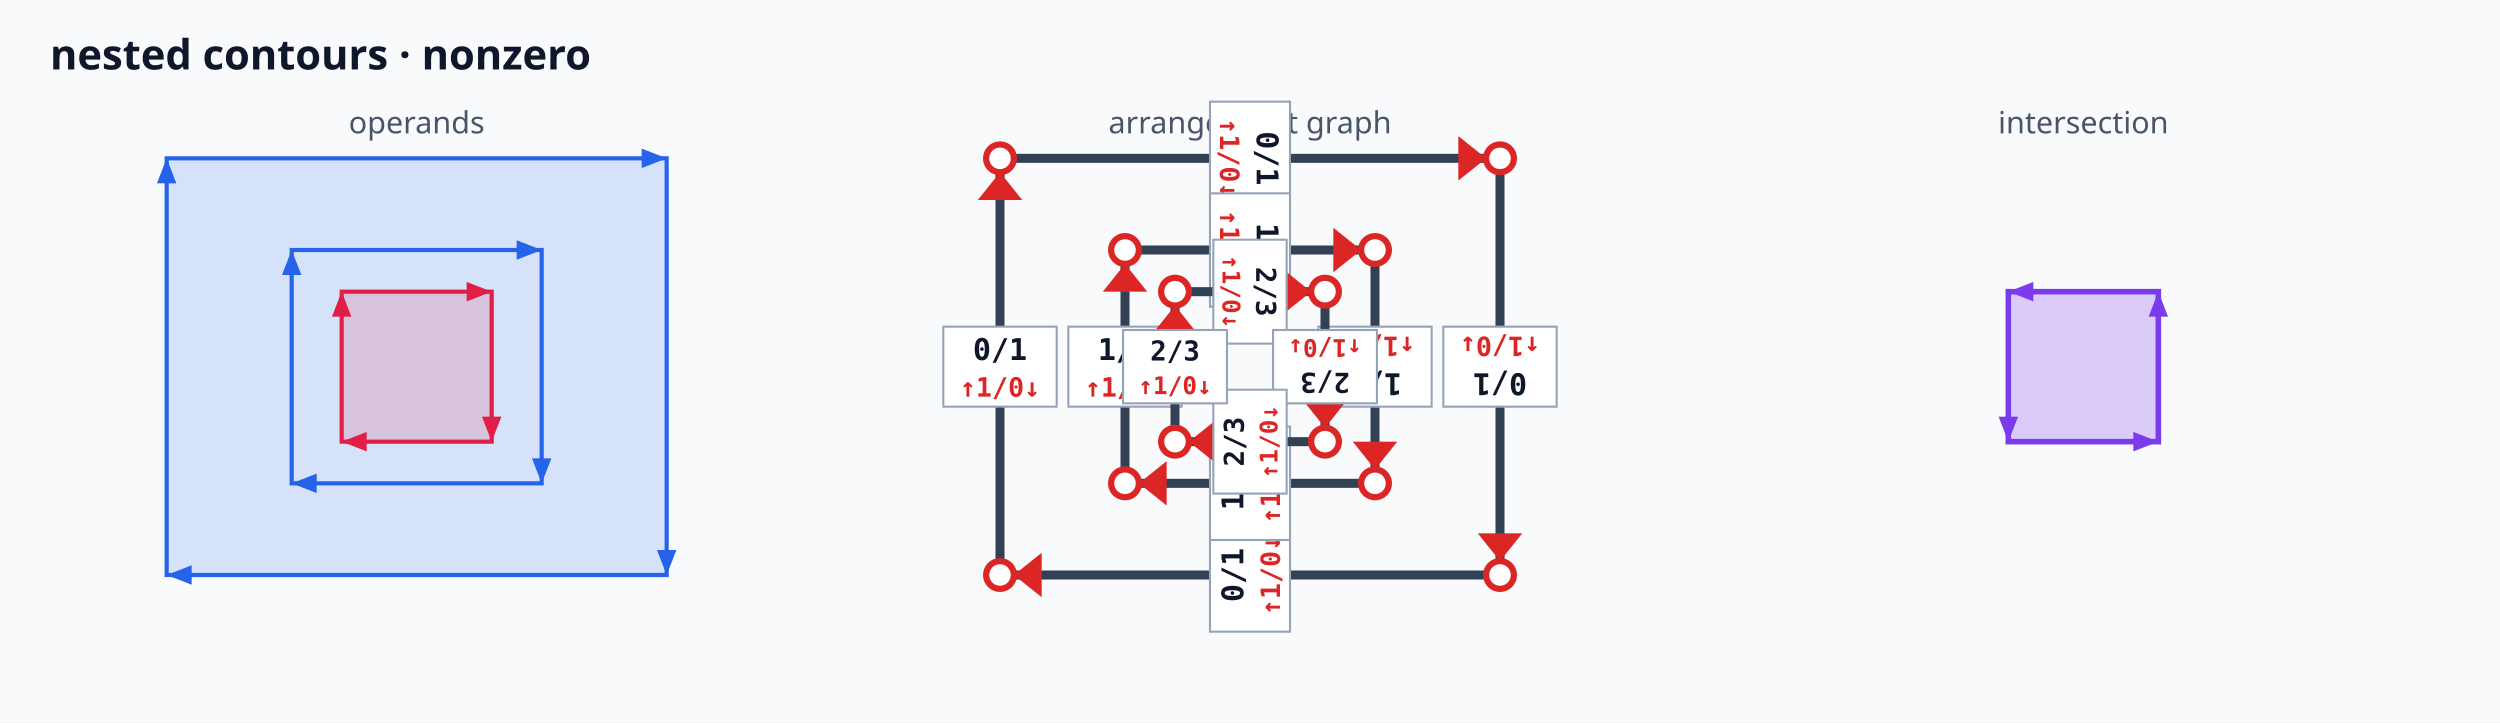
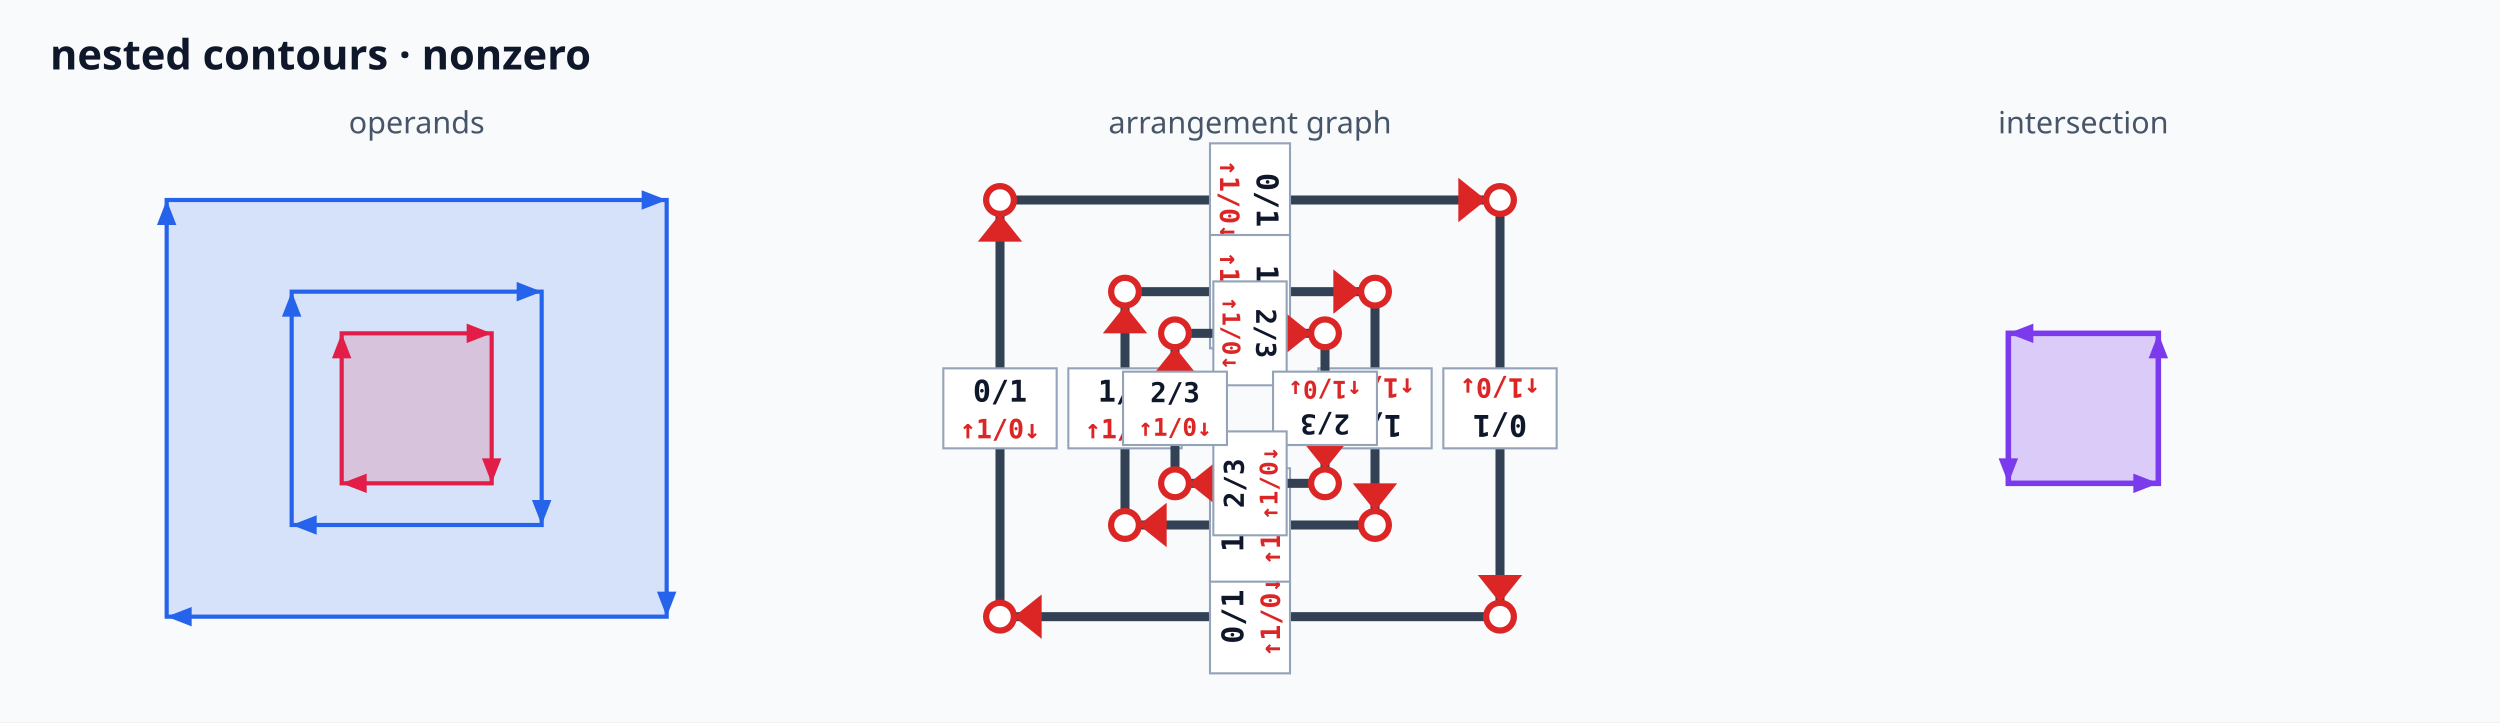
<svg xmlns="http://www.w3.org/2000/svg" viewBox="0 0 900 260" width="900" height="260">
  <rect x="0" y="0" width="900" height="260" style="fill: #f8fafc; stroke: none" />
  <text x="18" y="25" font-size="15" style="fill: #0f172a; font-family: system-ui; font-weight: 600">nested contours · nonzero</text>
  <text x="150" y="48" font-size="11" style="fill: #475569; font-family: system-ui; text-anchor: middle">operands</text>
  <text x="450" y="48" font-size="11" style="fill: #475569; font-family: system-ui; text-anchor: middle">arrangement graph</text>
  <text x="750" y="48" font-size="11" style="fill: #475569; font-family: system-ui; text-anchor: middle">intersection</text>
-   <path d="M 60 57 H 240 V 207 H 60 Z M 105 90 H 195 V 174 H 105 Z" style="fill: #2563eb; fill-opacity: 0.16; fill-rule: nonzero; stroke: #2563eb; stroke-width: 1.5" />
-   <path d="M 123 105 H 177 V 159 H 123 Z" style="fill: #e11d48; fill-opacity: 0.16; fill-rule: nonzero; stroke: #e11d48; stroke-width: 1.5" />
-   <path d="M 777 105 H 723 V 159 H 777 Z" style="fill: #7c3aed; fill-opacity: 0.24; fill-rule: nonzero; stroke: #7c3aed; stroke-width: 2" />
-   <path d="M 240 57 L 231 60.5 V 53.5 Z" style="fill: #2563eb; fill-opacity: 1.0; stroke: none" />
-   <path d="M 240 207 L 236.5 198 H 243.5 Z" style="fill: #2563eb; fill-opacity: 1.0; stroke: none" />
-   <path d="M 60 207 L 69 203.5 V 210.5 Z" style="fill: #2563eb; fill-opacity: 1.0; stroke: none" />
-   <path d="M 60 57 L 63.5 66 H 56.5 Z" style="fill: #2563eb; fill-opacity: 1.0; stroke: none" />
-   <path d="M 195 90 L 186 93.5 V 86.5 Z" style="fill: #2563eb; fill-opacity: 1.0; stroke: none" />
-   <path d="M 195 174 L 191.5 165 H 198.5 Z" style="fill: #2563eb; fill-opacity: 1.0; stroke: none" />
-   <path d="M 105 174 L 114 170.5 V 177.5 Z" style="fill: #2563eb; fill-opacity: 1.0; stroke: none" />
-   <path d="M 105 90 L 108.5 99 H 101.5 Z" style="fill: #2563eb; fill-opacity: 1.0; stroke: none" />
-   <path d="M 177 105 L 168 108.5 V 101.5 Z" style="fill: #e11d48; fill-opacity: 1.0; stroke: none" />
-   <path d="M 177 159 L 173.5 150 H 180.5 Z" style="fill: #e11d48; fill-opacity: 1.0; stroke: none" />
-   <path d="M 123 159 L 132 155.5 V 162.5 Z" style="fill: #e11d48; fill-opacity: 1.0; stroke: none" />
-   <path d="M 123 105 L 126.5 114 H 119.5 Z" style="fill: #e11d48; fill-opacity: 1.0; stroke: none" />
-   <path d="M 360 57 H 540" style="fill: none; stroke: #334155; stroke-width: 3.25" />
-   <path d="M 535 57 L 525 65 V 49 Z" style="fill: #dc2626; fill-opacity: 1.0; stroke: none" />
-   <rect x="429.6" y="42.6" width="40.8" height="28.8" style="fill: #fff; stroke: #94a3b8; stroke-width: 0.75" transform="rotate(90 450 57)" />
-   <text x="450" y="54.6" font-size="10.8" style="fill: #0f172a; font-family: ui-monospace, monospace; font-weight: 700; text-anchor: middle" transform="rotate(90 450 57)">0/1</text>
-   <text x="450" y="67.8" font-size="9.6" style="fill: #dc2626; font-family: ui-monospace, monospace; font-weight: 700; text-anchor: middle" transform="rotate(90 450 57)">↑1/0↓</text>
-   <path d="M 540 57 V 207" style="fill: none; stroke: #334155; stroke-width: 3.25" />
-   <path d="M 540 202 L 532 192 H 548 Z" style="fill: #dc2626; fill-opacity: 1.0; stroke: none" />
-   <rect x="519.6" y="117.6" width="40.8" height="28.8" style="fill: #fff; stroke: #94a3b8; stroke-width: 0.75" transform="rotate(180 540 132)" />
-   <text x="540" y="129.6" font-size="10.8" style="fill: #0f172a; font-family: ui-monospace, monospace; font-weight: 700; text-anchor: middle" transform="rotate(180 540 132)">0/1</text>
-   <text x="540" y="142.8" font-size="9.6" style="fill: #dc2626; font-family: ui-monospace, monospace; font-weight: 700; text-anchor: middle" transform="rotate(180 540 132)">↑1/0↓</text>
-   <path d="M 540 207 H 360" style="fill: none; stroke: #334155; stroke-width: 3.25" />
-   <path d="M 365 207 L 375 199 V 215 Z" style="fill: #dc2626; fill-opacity: 1.0; stroke: none" />
-   <rect x="429.6" y="192.6" width="40.8" height="28.8" style="fill: #fff; stroke: #94a3b8; stroke-width: 0.75" transform="rotate(270 450 207)" />
-   <text x="450" y="204.6" font-size="10.8" style="fill: #0f172a; font-family: ui-monospace, monospace; font-weight: 700; text-anchor: middle" transform="rotate(270 450 207)">0/1</text>
-   <text x="450" y="217.8" font-size="9.6" style="fill: #dc2626; font-family: ui-monospace, monospace; font-weight: 700; text-anchor: middle" transform="rotate(270 450 207)">↑1/0↓</text>
-   <path d="M 360 207 V 57" style="fill: none; stroke: #334155; stroke-width: 3.25" />
-   <path d="M 360 62 L 368 72 H 352 Z" style="fill: #dc2626; fill-opacity: 1.0; stroke: none" />
-   <rect x="339.6" y="117.6" width="40.8" height="28.8" style="fill: #fff; stroke: #94a3b8; stroke-width: 0.75" transform="rotate(0 360 132)" />
-   <text x="360" y="129.6" font-size="10.8" style="fill: #0f172a; font-family: ui-monospace, monospace; font-weight: 700; text-anchor: middle" transform="rotate(0 360 132)">0/1</text>
-   <text x="360" y="142.8" font-size="9.6" style="fill: #dc2626; font-family: ui-monospace, monospace; font-weight: 700; text-anchor: middle" transform="rotate(0 360 132)">↑1/0↓</text>
-   <path d="M 405 90 H 495" style="fill: none; stroke: #334155; stroke-width: 3.25" />
-   <path d="M 490 90 L 480 98 V 82 Z" style="fill: #dc2626; fill-opacity: 1.0; stroke: none" />
-   <rect x="429.6" y="75.6" width="40.8" height="28.8" style="fill: #fff; stroke: #94a3b8; stroke-width: 0.75" transform="rotate(90 450 90)" />
-   <text x="450" y="87.6" font-size="10.8" style="fill: #0f172a; font-family: ui-monospace, monospace; font-weight: 700; text-anchor: middle" transform="rotate(90 450 90)">1/2</text>
-   <text x="450" y="100.8" font-size="9.6" style="fill: #dc2626; font-family: ui-monospace, monospace; font-weight: 700; text-anchor: middle" transform="rotate(90 450 90)">↑1/0↓</text>
-   <path d="M 495 90 V 174" style="fill: none; stroke: #334155; stroke-width: 3.25" />
-   <path d="M 495 169 L 487 159 H 503 Z" style="fill: #dc2626; fill-opacity: 1.0; stroke: none" />
-   <rect x="474.6" y="117.6" width="40.8" height="28.8" style="fill: #fff; stroke: #94a3b8; stroke-width: 0.75" transform="rotate(180 495 132)" />
-   <text x="495" y="129.6" font-size="10.8" style="fill: #0f172a; font-family: ui-monospace, monospace; font-weight: 700; text-anchor: middle" transform="rotate(180 495 132)">1/2</text>
-   <text x="495" y="142.8" font-size="9.6" style="fill: #dc2626; font-family: ui-monospace, monospace; font-weight: 700; text-anchor: middle" transform="rotate(180 495 132)">↑1/0↓</text>
-   <path d="M 495 174 H 405" style="fill: none; stroke: #334155; stroke-width: 3.25" />
-   <path d="M 410 174 L 420 166 V 182 Z" style="fill: #dc2626; fill-opacity: 1.0; stroke: none" />
-   <rect x="429.6" y="159.6" width="40.8" height="28.8" style="fill: #fff; stroke: #94a3b8; stroke-width: 0.75" transform="rotate(270 450 174)" />
-   <text x="450" y="171.6" font-size="10.8" style="fill: #0f172a; font-family: ui-monospace, monospace; font-weight: 700; text-anchor: middle" transform="rotate(270 450 174)">1/2</text>
-   <text x="450" y="184.8" font-size="9.6" style="fill: #dc2626; font-family: ui-monospace, monospace; font-weight: 700; text-anchor: middle" transform="rotate(270 450 174)">↑1/0↓</text>
-   <path d="M 405 174 V 90" style="fill: none; stroke: #334155; stroke-width: 3.25" />
-   <path d="M 405 95 L 413 105 H 397 Z" style="fill: #dc2626; fill-opacity: 1.0; stroke: none" />
-   <rect x="384.6" y="117.6" width="40.8" height="28.8" style="fill: #fff; stroke: #94a3b8; stroke-width: 0.75" transform="rotate(0 405 132)" />
-   <text x="405" y="129.6" font-size="10.8" style="fill: #0f172a; font-family: ui-monospace, monospace; font-weight: 700; text-anchor: middle" transform="rotate(0 405 132)">1/2</text>
-   <text x="405" y="142.8" font-size="9.6" style="fill: #dc2626; font-family: ui-monospace, monospace; font-weight: 700; text-anchor: middle" transform="rotate(0 405 132)">↑1/0↓</text>
-   <path d="M 423 105 H 477" style="fill: none; stroke: #334155; stroke-width: 3.25" />
-   <path d="M 472 105 L 462 113 V 97 Z" style="fill: #dc2626; fill-opacity: 1.0; stroke: none" />
-   <rect x="431.3" y="91.8" width="37.4" height="26.4" style="fill: #fff; stroke: #94a3b8; stroke-width: 0.75" transform="rotate(90 450 105)" />
-   <text x="450" y="102.8" font-size="9.9" style="fill: #0f172a; font-family: ui-monospace, monospace; font-weight: 700; text-anchor: middle" transform="rotate(90 450 105)">2/3</text>
-   <text x="450" y="114.9" font-size="8.8" style="fill: #dc2626; font-family: ui-monospace, monospace; font-weight: 700; text-anchor: middle" transform="rotate(90 450 105)">↑1/0↓</text>
-   <path d="M 477 105 V 159" style="fill: none; stroke: #334155; stroke-width: 3.25" />
-   <path d="M 477 154 L 469 144 H 485 Z" style="fill: #dc2626; fill-opacity: 1.0; stroke: none" />
-   <rect x="458.3" y="118.8" width="37.4" height="26.4" style="fill: #fff; stroke: #94a3b8; stroke-width: 0.75" transform="rotate(180 477 132)" />
-   <text x="477" y="129.8" font-size="9.9" style="fill: #0f172a; font-family: ui-monospace, monospace; font-weight: 700; text-anchor: middle" transform="rotate(180 477 132)">2/3</text>
-   <text x="477" y="141.9" font-size="8.8" style="fill: #dc2626; font-family: ui-monospace, monospace; font-weight: 700; text-anchor: middle" transform="rotate(180 477 132)">↑1/0↓</text>
-   <path d="M 477 159 H 423" style="fill: none; stroke: #334155; stroke-width: 3.25" />
-   <path d="M 428 159 L 438 151 V 167 Z" style="fill: #dc2626; fill-opacity: 1.0; stroke: none" />
-   <rect x="431.3" y="145.8" width="37.4" height="26.4" style="fill: #fff; stroke: #94a3b8; stroke-width: 0.75" transform="rotate(270 450 159)" />
-   <text x="450" y="156.8" font-size="9.9" style="fill: #0f172a; font-family: ui-monospace, monospace; font-weight: 700; text-anchor: middle" transform="rotate(270 450 159)">2/3</text>
-   <text x="450" y="168.9" font-size="8.8" style="fill: #dc2626; font-family: ui-monospace, monospace; font-weight: 700; text-anchor: middle" transform="rotate(270 450 159)">↑1/0↓</text>
-   <path d="M 423 159 V 105" style="fill: none; stroke: #334155; stroke-width: 3.25" />
-   <path d="M 423 110 L 431 120 H 415 Z" style="fill: #dc2626; fill-opacity: 1.0; stroke: none" />
-   <rect x="404.3" y="118.8" width="37.4" height="26.4" style="fill: #fff; stroke: #94a3b8; stroke-width: 0.75" transform="rotate(0 423 132)" />
-   <text x="423" y="129.8" font-size="9.9" style="fill: #0f172a; font-family: ui-monospace, monospace; font-weight: 700; text-anchor: middle" transform="rotate(0 423 132)">2/3</text>
-   <text x="423" y="141.9" font-size="8.8" style="fill: #dc2626; font-family: ui-monospace, monospace; font-weight: 700; text-anchor: middle" transform="rotate(0 423 132)">↑1/0↓</text>
-   <circle cx="360" cy="57" r="5" style="fill: #fff; stroke: #dc2626; stroke-width: 2.25" />
-   <circle cx="540" cy="57" r="5" style="fill: #fff; stroke: #dc2626; stroke-width: 2.25" />
-   <circle cx="540" cy="207" r="5" style="fill: #fff; stroke: #dc2626; stroke-width: 2.25" />
-   <circle cx="360" cy="207" r="5" style="fill: #fff; stroke: #dc2626; stroke-width: 2.25" />
-   <circle cx="405" cy="90" r="5" style="fill: #fff; stroke: #dc2626; stroke-width: 2.25" />
-   <circle cx="495" cy="90" r="5" style="fill: #fff; stroke: #dc2626; stroke-width: 2.25" />
-   <circle cx="495" cy="174" r="5" style="fill: #fff; stroke: #dc2626; stroke-width: 2.25" />
-   <circle cx="405" cy="174" r="5" style="fill: #fff; stroke: #dc2626; stroke-width: 2.25" />
-   <circle cx="423" cy="105" r="5" style="fill: #fff; stroke: #dc2626; stroke-width: 2.25" />
-   <circle cx="477" cy="105" r="5" style="fill: #fff; stroke: #dc2626; stroke-width: 2.25" />
-   <circle cx="477" cy="159" r="5" style="fill: #fff; stroke: #dc2626; stroke-width: 2.25" />
-   <circle cx="423" cy="159" r="5" style="fill: #fff; stroke: #dc2626; stroke-width: 2.25" />
-   <path d="M 723 105 L 732 101.5 V 108.5 Z" style="fill: #7c3aed; fill-opacity: 1.0; stroke: none" />
-   <path d="M 723 159 L 719.5 150 H 726.5 Z" style="fill: #7c3aed; fill-opacity: 1.0; stroke: none" />
-   <path d="M 777 159 L 768 162.5 V 155.5 Z" style="fill: #7c3aed; fill-opacity: 1.0; stroke: none" />
-   <path d="M 777 105 L 780.5 114 H 773.5 Z" style="fill: #7c3aed; fill-opacity: 1.0; stroke: none" />
+   <path d="M 60 72 H 240 V 222 H 60 Z M 105 105 H 195 V 189 H 105 Z" style="fill: #2563eb; fill-opacity: 0.16; fill-rule: nonzero; stroke: #2563eb; stroke-width: 1.5" />
+   <path d="M 123 120 H 177 V 174 H 123 Z" style="fill: #e11d48; fill-opacity: 0.16; fill-rule: nonzero; stroke: #e11d48; stroke-width: 1.5" />
+   <path d="M 777 120 H 723 V 174 H 777 Z" style="fill: #7c3aed; fill-opacity: 0.24; fill-rule: nonzero; stroke: #7c3aed; stroke-width: 2" />
+   <path d="M 240 72 L 231 75.5 V 68.5 Z" style="fill: #2563eb; fill-opacity: 1.0; stroke: none" />
+   <path d="M 240 222 L 236.5 213 H 243.5 Z" style="fill: #2563eb; fill-opacity: 1.0; stroke: none" />
+   <path d="M 60 222 L 69 218.5 V 225.5 Z" style="fill: #2563eb; fill-opacity: 1.0; stroke: none" />
+   <path d="M 60 72 L 63.5 81 H 56.5 Z" style="fill: #2563eb; fill-opacity: 1.0; stroke: none" />
+   <path d="M 195 105 L 186 108.5 V 101.5 Z" style="fill: #2563eb; fill-opacity: 1.0; stroke: none" />
+   <path d="M 195 189 L 191.5 180 H 198.5 Z" style="fill: #2563eb; fill-opacity: 1.0; stroke: none" />
+   <path d="M 105 189 L 114 185.5 V 192.5 Z" style="fill: #2563eb; fill-opacity: 1.0; stroke: none" />
+   <path d="M 105 105 L 108.5 114 H 101.5 Z" style="fill: #2563eb; fill-opacity: 1.0; stroke: none" />
+   <path d="M 177 120 L 168 123.5 V 116.5 Z" style="fill: #e11d48; fill-opacity: 1.0; stroke: none" />
+   <path d="M 177 174 L 173.5 165 H 180.5 Z" style="fill: #e11d48; fill-opacity: 1.0; stroke: none" />
+   <path d="M 123 174 L 132 170.5 V 177.5 Z" style="fill: #e11d48; fill-opacity: 1.0; stroke: none" />
+   <path d="M 123 120 L 126.5 129 H 119.5 Z" style="fill: #e11d48; fill-opacity: 1.0; stroke: none" />
+   <path d="M 360 72 H 540" style="fill: none; stroke: #334155; stroke-width: 3.25" />
+   <path d="M 535 72 L 525 80 V 64 Z" style="fill: #dc2626; fill-opacity: 1.0; stroke: none" />
+   <rect x="429.6" y="57.6" width="40.8" height="28.8" style="fill: #fff; stroke: #94a3b8; stroke-width: 0.75" transform="rotate(90 450 72)" />
+   <text x="450" y="69.6" font-size="10.8" style="fill: #0f172a; font-family: ui-monospace, monospace; font-weight: 700; text-anchor: middle" transform="rotate(90 450 72)">0/1</text>
+   <text x="450" y="82.8" font-size="9.6" style="fill: #dc2626; font-family: ui-monospace, monospace; font-weight: 700; text-anchor: middle" transform="rotate(90 450 72)">↑1/0↓</text>
+   <path d="M 540 72 V 222" style="fill: none; stroke: #334155; stroke-width: 3.25" />
+   <path d="M 540 217 L 532 207 H 548 Z" style="fill: #dc2626; fill-opacity: 1.0; stroke: none" />
+   <rect x="519.6" y="132.6" width="40.8" height="28.8" style="fill: #fff; stroke: #94a3b8; stroke-width: 0.75" transform="rotate(180 540 147)" />
+   <text x="540" y="144.6" font-size="10.8" style="fill: #0f172a; font-family: ui-monospace, monospace; font-weight: 700; text-anchor: middle" transform="rotate(180 540 147)">0/1</text>
+   <text x="540" y="157.8" font-size="9.6" style="fill: #dc2626; font-family: ui-monospace, monospace; font-weight: 700; text-anchor: middle" transform="rotate(180 540 147)">↑1/0↓</text>
+   <path d="M 540 222 H 360" style="fill: none; stroke: #334155; stroke-width: 3.25" />
+   <path d="M 365 222 L 375 214 V 230 Z" style="fill: #dc2626; fill-opacity: 1.0; stroke: none" />
+   <rect x="429.6" y="207.6" width="40.8" height="28.8" style="fill: #fff; stroke: #94a3b8; stroke-width: 0.75" transform="rotate(270 450 222)" />
+   <text x="450" y="219.6" font-size="10.8" style="fill: #0f172a; font-family: ui-monospace, monospace; font-weight: 700; text-anchor: middle" transform="rotate(270 450 222)">0/1</text>
+   <text x="450" y="232.8" font-size="9.6" style="fill: #dc2626; font-family: ui-monospace, monospace; font-weight: 700; text-anchor: middle" transform="rotate(270 450 222)">↑1/0↓</text>
+   <path d="M 360 222 V 72" style="fill: none; stroke: #334155; stroke-width: 3.25" />
+   <path d="M 360 77 L 368 87 H 352 Z" style="fill: #dc2626; fill-opacity: 1.0; stroke: none" />
+   <rect x="339.6" y="132.6" width="40.8" height="28.8" style="fill: #fff; stroke: #94a3b8; stroke-width: 0.75" transform="rotate(0 360 147)" />
+   <text x="360" y="144.6" font-size="10.8" style="fill: #0f172a; font-family: ui-monospace, monospace; font-weight: 700; text-anchor: middle" transform="rotate(0 360 147)">0/1</text>
+   <text x="360" y="157.8" font-size="9.6" style="fill: #dc2626; font-family: ui-monospace, monospace; font-weight: 700; text-anchor: middle" transform="rotate(0 360 147)">↑1/0↓</text>
+   <path d="M 405 105 H 495" style="fill: none; stroke: #334155; stroke-width: 3.25" />
+   <path d="M 490 105 L 480 113 V 97 Z" style="fill: #dc2626; fill-opacity: 1.0; stroke: none" />
+   <rect x="429.6" y="90.6" width="40.8" height="28.8" style="fill: #fff; stroke: #94a3b8; stroke-width: 0.75" transform="rotate(90 450 105)" />
+   <text x="450" y="102.6" font-size="10.8" style="fill: #0f172a; font-family: ui-monospace, monospace; font-weight: 700; text-anchor: middle" transform="rotate(90 450 105)">1/2</text>
+   <text x="450" y="115.8" font-size="9.6" style="fill: #dc2626; font-family: ui-monospace, monospace; font-weight: 700; text-anchor: middle" transform="rotate(90 450 105)">↑1/0↓</text>
+   <path d="M 495 105 V 189" style="fill: none; stroke: #334155; stroke-width: 3.25" />
+   <path d="M 495 184 L 487 174 H 503 Z" style="fill: #dc2626; fill-opacity: 1.0; stroke: none" />
+   <rect x="474.6" y="132.6" width="40.8" height="28.8" style="fill: #fff; stroke: #94a3b8; stroke-width: 0.75" transform="rotate(180 495 147)" />
+   <text x="495" y="144.6" font-size="10.8" style="fill: #0f172a; font-family: ui-monospace, monospace; font-weight: 700; text-anchor: middle" transform="rotate(180 495 147)">1/2</text>
+   <text x="495" y="157.8" font-size="9.6" style="fill: #dc2626; font-family: ui-monospace, monospace; font-weight: 700; text-anchor: middle" transform="rotate(180 495 147)">↑1/0↓</text>
+   <path d="M 495 189 H 405" style="fill: none; stroke: #334155; stroke-width: 3.25" />
+   <path d="M 410 189 L 420 181 V 197 Z" style="fill: #dc2626; fill-opacity: 1.0; stroke: none" />
+   <rect x="429.6" y="174.6" width="40.8" height="28.8" style="fill: #fff; stroke: #94a3b8; stroke-width: 0.75" transform="rotate(270 450 189)" />
+   <text x="450" y="186.6" font-size="10.8" style="fill: #0f172a; font-family: ui-monospace, monospace; font-weight: 700; text-anchor: middle" transform="rotate(270 450 189)">1/2</text>
+   <text x="450" y="199.8" font-size="9.6" style="fill: #dc2626; font-family: ui-monospace, monospace; font-weight: 700; text-anchor: middle" transform="rotate(270 450 189)">↑1/0↓</text>
+   <path d="M 405 189 V 105" style="fill: none; stroke: #334155; stroke-width: 3.25" />
+   <path d="M 405 110 L 413 120 H 397 Z" style="fill: #dc2626; fill-opacity: 1.0; stroke: none" />
+   <rect x="384.6" y="132.6" width="40.8" height="28.8" style="fill: #fff; stroke: #94a3b8; stroke-width: 0.75" transform="rotate(0 405 147)" />
+   <text x="405" y="144.6" font-size="10.8" style="fill: #0f172a; font-family: ui-monospace, monospace; font-weight: 700; text-anchor: middle" transform="rotate(0 405 147)">1/2</text>
+   <text x="405" y="157.8" font-size="9.6" style="fill: #dc2626; font-family: ui-monospace, monospace; font-weight: 700; text-anchor: middle" transform="rotate(0 405 147)">↑1/0↓</text>
+   <path d="M 423 120 H 477" style="fill: none; stroke: #334155; stroke-width: 3.25" />
+   <path d="M 472 120 L 462 128 V 112 Z" style="fill: #dc2626; fill-opacity: 1.0; stroke: none" />
+   <rect x="431.3" y="106.8" width="37.4" height="26.4" style="fill: #fff; stroke: #94a3b8; stroke-width: 0.75" transform="rotate(90 450 120)" />
+   <text x="450" y="117.8" font-size="9.9" style="fill: #0f172a; font-family: ui-monospace, monospace; font-weight: 700; text-anchor: middle" transform="rotate(90 450 120)">2/3</text>
+   <text x="450" y="129.9" font-size="8.8" style="fill: #dc2626; font-family: ui-monospace, monospace; font-weight: 700; text-anchor: middle" transform="rotate(90 450 120)">↑1/0↓</text>
+   <path d="M 477 120 V 174" style="fill: none; stroke: #334155; stroke-width: 3.25" />
+   <path d="M 477 169 L 469 159 H 485 Z" style="fill: #dc2626; fill-opacity: 1.0; stroke: none" />
+   <rect x="458.3" y="133.8" width="37.4" height="26.4" style="fill: #fff; stroke: #94a3b8; stroke-width: 0.75" transform="rotate(180 477 147)" />
+   <text x="477" y="144.8" font-size="9.9" style="fill: #0f172a; font-family: ui-monospace, monospace; font-weight: 700; text-anchor: middle" transform="rotate(180 477 147)">2/3</text>
+   <text x="477" y="156.9" font-size="8.8" style="fill: #dc2626; font-family: ui-monospace, monospace; font-weight: 700; text-anchor: middle" transform="rotate(180 477 147)">↑1/0↓</text>
+   <path d="M 477 174 H 423" style="fill: none; stroke: #334155; stroke-width: 3.25" />
+   <path d="M 428 174 L 438 166 V 182 Z" style="fill: #dc2626; fill-opacity: 1.0; stroke: none" />
+   <rect x="431.3" y="160.8" width="37.4" height="26.4" style="fill: #fff; stroke: #94a3b8; stroke-width: 0.75" transform="rotate(270 450 174)" />
+   <text x="450" y="171.8" font-size="9.9" style="fill: #0f172a; font-family: ui-monospace, monospace; font-weight: 700; text-anchor: middle" transform="rotate(270 450 174)">2/3</text>
+   <text x="450" y="183.9" font-size="8.8" style="fill: #dc2626; font-family: ui-monospace, monospace; font-weight: 700; text-anchor: middle" transform="rotate(270 450 174)">↑1/0↓</text>
+   <path d="M 423 174 V 120" style="fill: none; stroke: #334155; stroke-width: 3.25" />
+   <path d="M 423 125 L 431 135 H 415 Z" style="fill: #dc2626; fill-opacity: 1.0; stroke: none" />
+   <rect x="404.3" y="133.8" width="37.4" height="26.4" style="fill: #fff; stroke: #94a3b8; stroke-width: 0.75" transform="rotate(0 423 147)" />
+   <text x="423" y="144.8" font-size="9.9" style="fill: #0f172a; font-family: ui-monospace, monospace; font-weight: 700; text-anchor: middle" transform="rotate(0 423 147)">2/3</text>
+   <text x="423" y="156.9" font-size="8.8" style="fill: #dc2626; font-family: ui-monospace, monospace; font-weight: 700; text-anchor: middle" transform="rotate(0 423 147)">↑1/0↓</text>
+   <circle cx="360" cy="72" r="5" style="fill: #fff; stroke: #dc2626; stroke-width: 2.25" />
+   <circle cx="540" cy="72" r="5" style="fill: #fff; stroke: #dc2626; stroke-width: 2.25" />
+   <circle cx="540" cy="222" r="5" style="fill: #fff; stroke: #dc2626; stroke-width: 2.25" />
+   <circle cx="360" cy="222" r="5" style="fill: #fff; stroke: #dc2626; stroke-width: 2.25" />
+   <circle cx="405" cy="105" r="5" style="fill: #fff; stroke: #dc2626; stroke-width: 2.25" />
+   <circle cx="495" cy="105" r="5" style="fill: #fff; stroke: #dc2626; stroke-width: 2.25" />
+   <circle cx="495" cy="189" r="5" style="fill: #fff; stroke: #dc2626; stroke-width: 2.25" />
+   <circle cx="405" cy="189" r="5" style="fill: #fff; stroke: #dc2626; stroke-width: 2.25" />
+   <circle cx="423" cy="120" r="5" style="fill: #fff; stroke: #dc2626; stroke-width: 2.25" />
+   <circle cx="477" cy="120" r="5" style="fill: #fff; stroke: #dc2626; stroke-width: 2.25" />
+   <circle cx="477" cy="174" r="5" style="fill: #fff; stroke: #dc2626; stroke-width: 2.25" />
+   <circle cx="423" cy="174" r="5" style="fill: #fff; stroke: #dc2626; stroke-width: 2.25" />
+   <path d="M 723 120 L 732 116.5 V 123.5 Z" style="fill: #7c3aed; fill-opacity: 1.0; stroke: none" />
+   <path d="M 723 174 L 719.5 165 H 726.5 Z" style="fill: #7c3aed; fill-opacity: 1.0; stroke: none" />
+   <path d="M 777 174 L 768 177.5 V 170.5 Z" style="fill: #7c3aed; fill-opacity: 1.0; stroke: none" />
+   <path d="M 777 120 L 780.5 129 H 773.5 Z" style="fill: #7c3aed; fill-opacity: 1.0; stroke: none" />
</svg>
